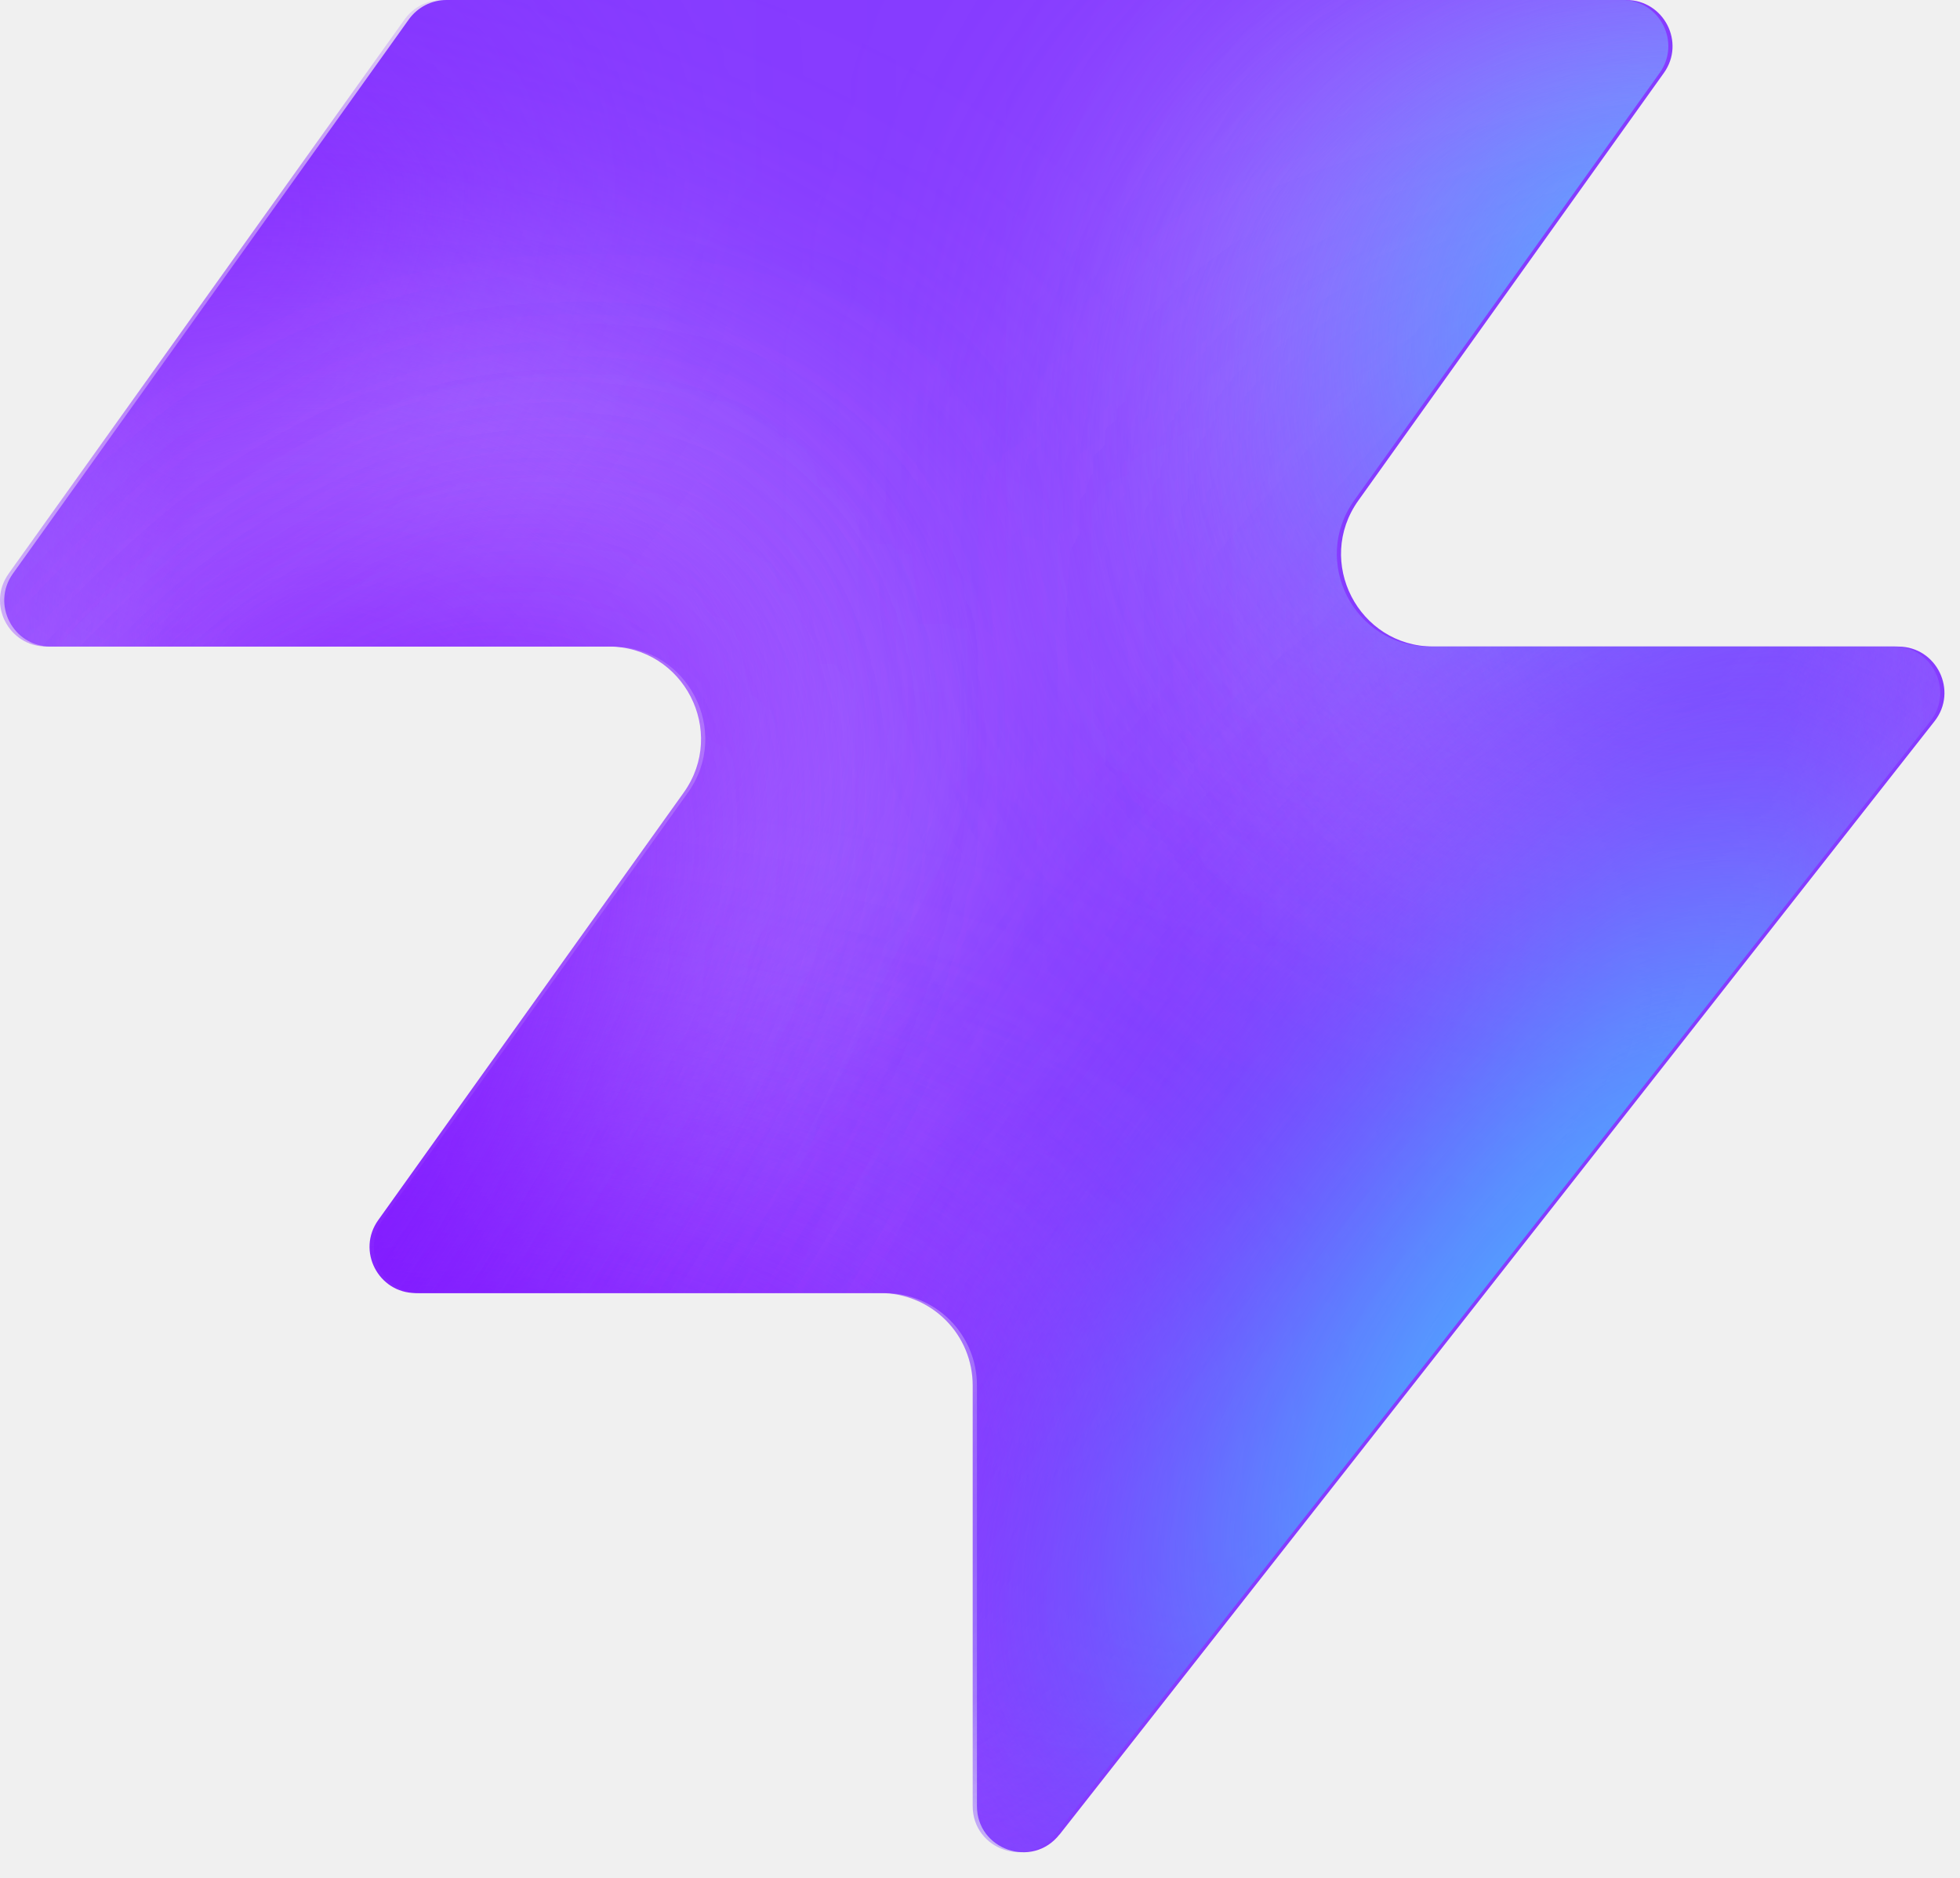
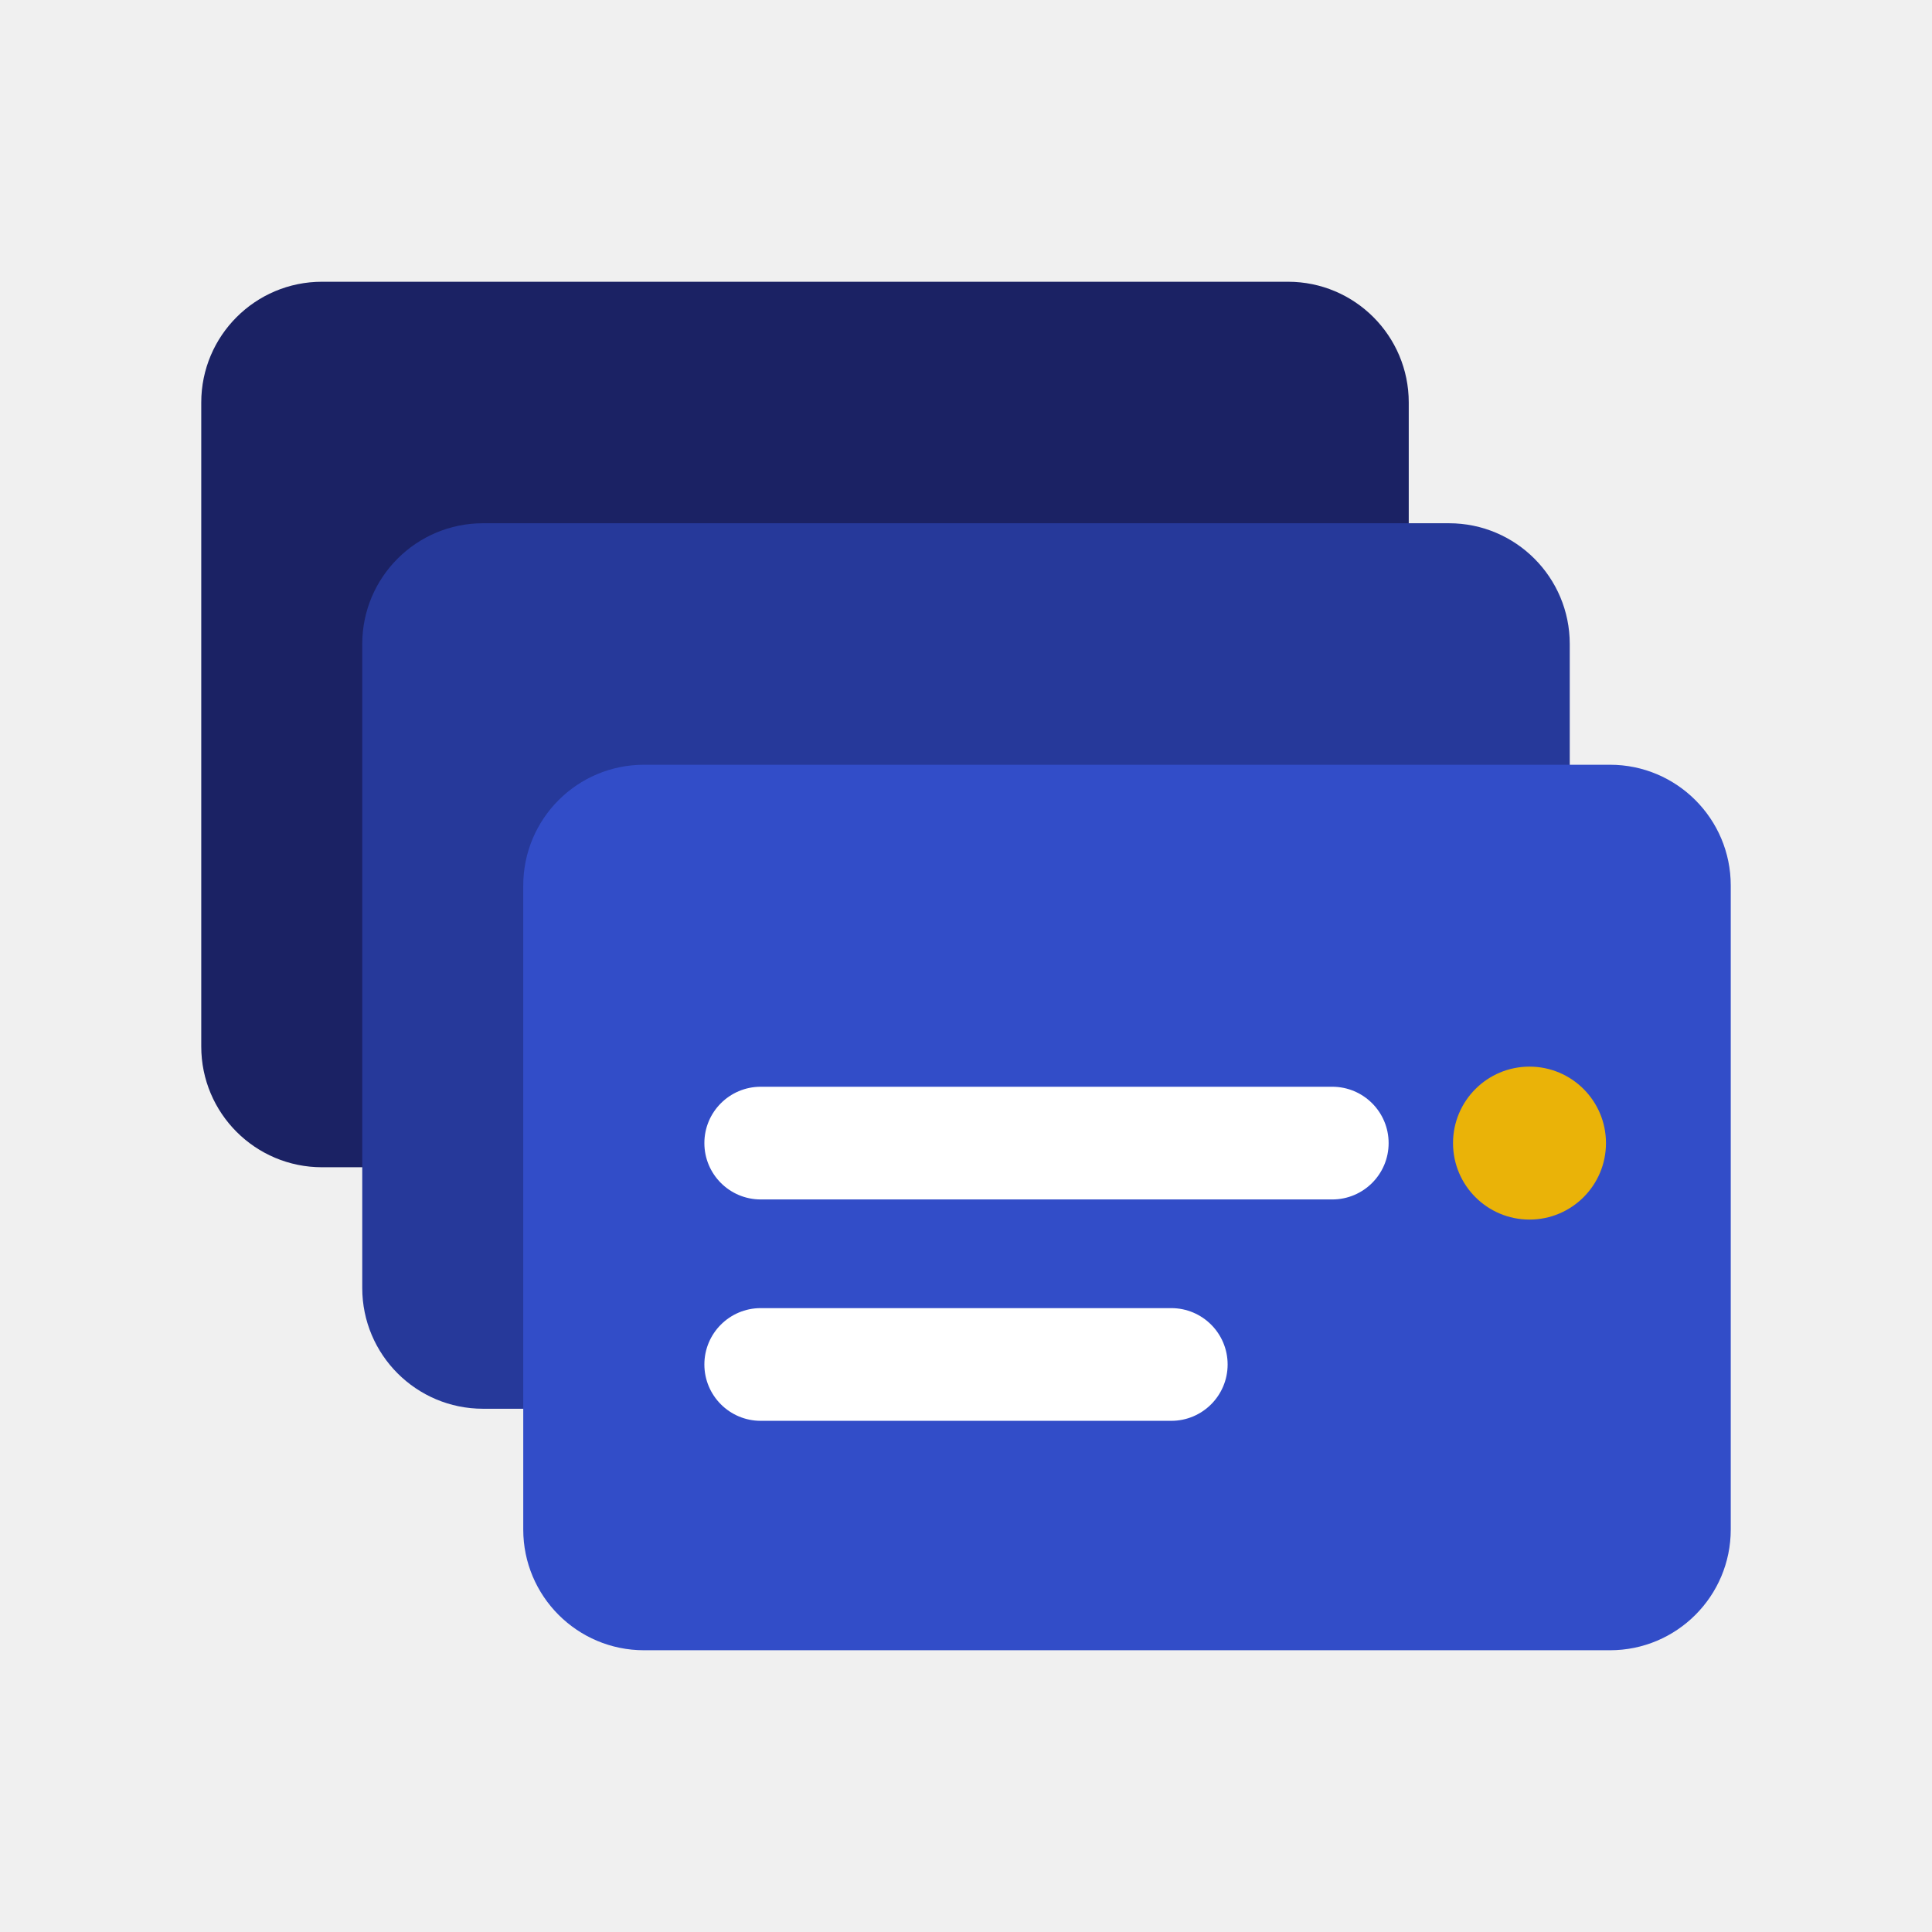
- <svg xmlns="http://www.w3.org/2000/svg" width="48" height="46" fill="none" viewBox="0 0 48 46">
-   <path fill="#863bff" d="M25.946 44.938c-.664.845-2.021.375-2.021-.698V33.937a2.26 2.26 0 0 0-2.262-2.262H10.287c-.92 0-1.456-1.04-.92-1.788l7.48-10.471c1.07-1.497 0-3.578-1.842-3.578H1.237c-.92 0-1.456-1.04-.92-1.788L10.013.474c.214-.297.556-.474.92-.474h28.894c.92 0 1.456 1.04.92 1.788l-7.48 10.471c-1.07 1.498 0 3.579 1.842 3.579h11.377c.943 0 1.473 1.088.89 1.83L25.947 44.94z" style="fill:#863bff;fill:color(display-p3 .525 .23 1);fill-opacity:1" />
-   <mask id="a" width="48" height="46" x="0" y="0" maskUnits="userSpaceOnUse" style="mask-type:alpha">
-     <path fill="#000" d="M25.842 44.938c-.664.844-2.021.375-2.021-.698V33.937a2.26 2.26 0 0 0-2.262-2.262H10.183c-.92 0-1.456-1.04-.92-1.788l7.48-10.471c1.07-1.498 0-3.579-1.842-3.579H1.133c-.92 0-1.456-1.04-.92-1.787L9.91.473c.214-.297.556-.474.92-.474h28.894c.92 0 1.456 1.04.92 1.788l-7.48 10.471c-1.07 1.498 0 3.578 1.842 3.578h11.377c.943 0 1.473 1.088.89 1.832L25.843 44.94z" style="fill:#000;fill-opacity:1" />
-   </mask>
-   <g mask="url(#a)">
-     <g filter="url(#b)">
-       <ellipse cx="5.508" cy="14.704" fill="#ede6ff" rx="5.508" ry="14.704" style="fill:#ede6ff;fill:color(display-p3 .927 .903 1);fill-opacity:1" transform="matrix(.00324 1 1 -.00324 -4.47 31.516)" />
-     </g>
-     <g filter="url(#c)">
-       <ellipse cx="10.399" cy="29.851" fill="#ede6ff" rx="10.399" ry="29.851" style="fill:#ede6ff;fill:color(display-p3 .927 .903 1);fill-opacity:1" transform="matrix(.00324 1 1 -.00324 -39.328 7.883)" />
-     </g>
-     <g filter="url(#d)">
-       <ellipse cx="5.508" cy="30.487" fill="#7e14ff" rx="5.508" ry="30.487" style="fill:#7e14ff;fill:color(display-p3 .492 .077 1);fill-opacity:1" transform="rotate(89.814 -25.913 -14.639)scale(1 -1)" />
-     </g>
-     <g filter="url(#e)">
-       <ellipse cx="5.508" cy="30.599" fill="#7e14ff" rx="5.508" ry="30.599" style="fill:#7e14ff;fill:color(display-p3 .492 .077 1);fill-opacity:1" transform="rotate(89.814 -32.644 -3.334)scale(1 -1)" />
-     </g>
-     <g filter="url(#f)">
-       <ellipse cx="5.508" cy="30.599" fill="#7e14ff" rx="5.508" ry="30.599" style="fill:#7e14ff;fill:color(display-p3 .492 .077 1);fill-opacity:1" transform="matrix(.00324 1 1 -.00324 -34.34 30.47)" />
-     </g>
-     <g filter="url(#g)">
-       <ellipse cx="14.072" cy="22.078" fill="#ede6ff" rx="14.072" ry="22.078" style="fill:#ede6ff;fill:color(display-p3 .927 .903 1);fill-opacity:1" transform="rotate(93.35 24.506 48.493)scale(-1 1)" />
-     </g>
-     <g filter="url(#h)">
-       <ellipse cx="3.47" cy="21.501" fill="#7e14ff" rx="3.47" ry="21.501" style="fill:#7e14ff;fill:color(display-p3 .492 .077 1);fill-opacity:1" transform="rotate(89.009 28.708 47.59)scale(-1 1)" />
-     </g>
-     <g filter="url(#i)">
-       <ellipse cx="3.47" cy="21.501" fill="#7e14ff" rx="3.47" ry="21.501" style="fill:#7e14ff;fill:color(display-p3 .492 .077 1);fill-opacity:1" transform="rotate(89.009 28.708 47.59)scale(-1 1)" />
-     </g>
-     <g filter="url(#j)">
-       <ellipse cx=".387" cy="8.972" fill="#7e14ff" rx="4.407" ry="29.108" style="fill:#7e14ff;fill:color(display-p3 .492 .077 1);fill-opacity:1" transform="rotate(39.51 .387 8.972)" />
-     </g>
-     <g filter="url(#k)">
-       <ellipse cx="47.523" cy="-6.092" fill="#7e14ff" rx="4.407" ry="29.108" style="fill:#7e14ff;fill:color(display-p3 .492 .077 1);fill-opacity:1" transform="rotate(37.892 47.523 -6.092)" />
-     </g>
-     <g filter="url(#l)">
-       <ellipse cx="41.412" cy="6.333" fill="#47bfff" rx="5.971" ry="9.665" style="fill:#47bfff;fill:color(display-p3 .28 .748 1);fill-opacity:1" transform="rotate(37.892 41.412 6.333)" />
-     </g>
-     <g filter="url(#m)">
-       <ellipse cx="-1.879" cy="38.332" fill="#7e14ff" rx="4.407" ry="29.108" style="fill:#7e14ff;fill:color(display-p3 .492 .077 1);fill-opacity:1" transform="rotate(37.892 -1.88 38.332)" />
-     </g>
-     <g filter="url(#n)">
-       <ellipse cx="-1.879" cy="38.332" fill="#7e14ff" rx="4.407" ry="29.108" style="fill:#7e14ff;fill:color(display-p3 .492 .077 1);fill-opacity:1" transform="rotate(37.892 -1.88 38.332)" />
-     </g>
-     <g filter="url(#o)">
-       <ellipse cx="35.651" cy="29.907" fill="#7e14ff" rx="4.407" ry="29.108" style="fill:#7e14ff;fill:color(display-p3 .492 .077 1);fill-opacity:1" transform="rotate(37.892 35.651 29.907)" />
-     </g>
-     <g filter="url(#p)">
-       <ellipse cx="38.418" cy="32.4" fill="#47bfff" rx="5.971" ry="15.297" style="fill:#47bfff;fill:color(display-p3 .28 .748 1);fill-opacity:1" transform="rotate(37.892 38.418 32.4)" />
-     </g>
-   </g>
-   <defs>
-     <filter id="b" width="60.045" height="41.654" x="-19.77" y="16.149" color-interpolation-filters="sRGB" filterUnits="userSpaceOnUse">
-       <feFlood flood-opacity="0" result="BackgroundImageFix" />
-       <feBlend in="SourceGraphic" in2="BackgroundImageFix" result="shape" />
-       <feGaussianBlur result="effect1_foregroundBlur_2002_17158" stdDeviation="7.659" />
-     </filter>
-     <filter id="c" width="90.34" height="51.437" x="-54.613" y="-7.533" color-interpolation-filters="sRGB" filterUnits="userSpaceOnUse">
-       <feFlood flood-opacity="0" result="BackgroundImageFix" />
-       <feBlend in="SourceGraphic" in2="BackgroundImageFix" result="shape" />
-       <feGaussianBlur result="effect1_foregroundBlur_2002_17158" stdDeviation="7.659" />
-     </filter>
-     <filter id="d" width="79.355" height="29.4" x="-49.64" y="2.03" color-interpolation-filters="sRGB" filterUnits="userSpaceOnUse">
-       <feFlood flood-opacity="0" result="BackgroundImageFix" />
-       <feBlend in="SourceGraphic" in2="BackgroundImageFix" result="shape" />
-       <feGaussianBlur result="effect1_foregroundBlur_2002_17158" stdDeviation="4.596" />
-     </filter>
-     <filter id="e" width="79.579" height="29.4" x="-45.045" y="20.029" color-interpolation-filters="sRGB" filterUnits="userSpaceOnUse">
-       <feFlood flood-opacity="0" result="BackgroundImageFix" />
-       <feBlend in="SourceGraphic" in2="BackgroundImageFix" result="shape" />
-       <feGaussianBlur result="effect1_foregroundBlur_2002_17158" stdDeviation="4.596" />
-     </filter>
-     <filter id="f" width="79.579" height="29.4" x="-43.513" y="21.178" color-interpolation-filters="sRGB" filterUnits="userSpaceOnUse">
-       <feFlood flood-opacity="0" result="BackgroundImageFix" />
-       <feBlend in="SourceGraphic" in2="BackgroundImageFix" result="shape" />
-       <feGaussianBlur result="effect1_foregroundBlur_2002_17158" stdDeviation="4.596" />
-     </filter>
-     <filter id="g" width="74.749" height="58.852" x="15.756" y="-17.901" color-interpolation-filters="sRGB" filterUnits="userSpaceOnUse">
-       <feFlood flood-opacity="0" result="BackgroundImageFix" />
-       <feBlend in="SourceGraphic" in2="BackgroundImageFix" result="shape" />
-       <feGaussianBlur result="effect1_foregroundBlur_2002_17158" stdDeviation="7.659" />
-     </filter>
-     <filter id="h" width="61.377" height="25.362" x="23.548" y="2.284" color-interpolation-filters="sRGB" filterUnits="userSpaceOnUse">
-       <feFlood flood-opacity="0" result="BackgroundImageFix" />
-       <feBlend in="SourceGraphic" in2="BackgroundImageFix" result="shape" />
-       <feGaussianBlur result="effect1_foregroundBlur_2002_17158" stdDeviation="4.596" />
-     </filter>
-     <filter id="i" width="61.377" height="25.362" x="23.548" y="2.284" color-interpolation-filters="sRGB" filterUnits="userSpaceOnUse">
-       <feFlood flood-opacity="0" result="BackgroundImageFix" />
-       <feBlend in="SourceGraphic" in2="BackgroundImageFix" result="shape" />
-       <feGaussianBlur result="effect1_foregroundBlur_2002_17158" stdDeviation="4.596" />
-     </filter>
-     <filter id="j" width="56.045" height="63.649" x="-27.636" y="-22.853" color-interpolation-filters="sRGB" filterUnits="userSpaceOnUse">
-       <feFlood flood-opacity="0" result="BackgroundImageFix" />
-       <feBlend in="SourceGraphic" in2="BackgroundImageFix" result="shape" />
-       <feGaussianBlur result="effect1_foregroundBlur_2002_17158" stdDeviation="4.596" />
-     </filter>
-     <filter id="k" width="54.814" height="64.646" x="20.116" y="-38.415" color-interpolation-filters="sRGB" filterUnits="userSpaceOnUse">
-       <feFlood flood-opacity="0" result="BackgroundImageFix" />
-       <feBlend in="SourceGraphic" in2="BackgroundImageFix" result="shape" />
-       <feGaussianBlur result="effect1_foregroundBlur_2002_17158" stdDeviation="4.596" />
-     </filter>
-     <filter id="l" width="33.541" height="35.313" x="24.641" y="-11.323" color-interpolation-filters="sRGB" filterUnits="userSpaceOnUse">
-       <feFlood flood-opacity="0" result="BackgroundImageFix" />
-       <feBlend in="SourceGraphic" in2="BackgroundImageFix" result="shape" />
-       <feGaussianBlur result="effect1_foregroundBlur_2002_17158" stdDeviation="4.596" />
-     </filter>
-     <filter id="m" width="54.814" height="64.646" x="-29.286" y="6.009" color-interpolation-filters="sRGB" filterUnits="userSpaceOnUse">
-       <feFlood flood-opacity="0" result="BackgroundImageFix" />
-       <feBlend in="SourceGraphic" in2="BackgroundImageFix" result="shape" />
-       <feGaussianBlur result="effect1_foregroundBlur_2002_17158" stdDeviation="4.596" />
-     </filter>
-     <filter id="n" width="54.814" height="64.646" x="-29.286" y="6.009" color-interpolation-filters="sRGB" filterUnits="userSpaceOnUse">
-       <feFlood flood-opacity="0" result="BackgroundImageFix" />
-       <feBlend in="SourceGraphic" in2="BackgroundImageFix" result="shape" />
-       <feGaussianBlur result="effect1_foregroundBlur_2002_17158" stdDeviation="4.596" />
-     </filter>
-     <filter id="o" width="54.814" height="64.646" x="8.244" y="-2.416" color-interpolation-filters="sRGB" filterUnits="userSpaceOnUse">
-       <feFlood flood-opacity="0" result="BackgroundImageFix" />
-       <feBlend in="SourceGraphic" in2="BackgroundImageFix" result="shape" />
-       <feGaussianBlur result="effect1_foregroundBlur_2002_17158" stdDeviation="4.596" />
-     </filter>
-     <filter id="p" width="39.409" height="43.623" x="18.713" y="10.588" color-interpolation-filters="sRGB" filterUnits="userSpaceOnUse">
-       <feFlood flood-opacity="0" result="BackgroundImageFix" />
-       <feBlend in="SourceGraphic" in2="BackgroundImageFix" result="shape" />
-       <feGaussianBlur result="effect1_foregroundBlur_2002_17158" stdDeviation="4.596" />
-     </filter>
-   </defs>
+ <svg xmlns="http://www.w3.org/2000/svg" viewBox="0 0 48 48" width="48" height="48">
+   <style>
+     .b { fill: #1b2264 }
+     .m { fill: #26399a }
+     .f { fill: #324dc8 }
+     .r { fill: #ffffff }
+     .d { fill: #eab308 }
+     @media (prefers-color-scheme: dark) {
+       .b { fill: #2a3a94 }
+       .m { fill: #3d55c4 }
+       .f { fill: #4f6ae0 }
+       /* Rules stay white in both. They sit on the front card, never on the tab,
+          so the tab colour never touches them. */
+     }
+   </style>
+   <rect class="b" x="5" y="7" width="30" height="22" rx="3" />
+   <rect class="m" x="9" y="13" width="30" height="22" rx="3" />
+   <rect class="f" x="13" y="19" width="30" height="22" rx="3" />
+   <rect class="r" x="17.5" y="27" width="17" height="2.8" rx="1.4" />
+   <rect class="r" x="17.5" y="32.5" width="13" height="2.8" rx="1.4" />
+   <circle class="d" cx="38" cy="28.4" r="1.9" />
</svg>
